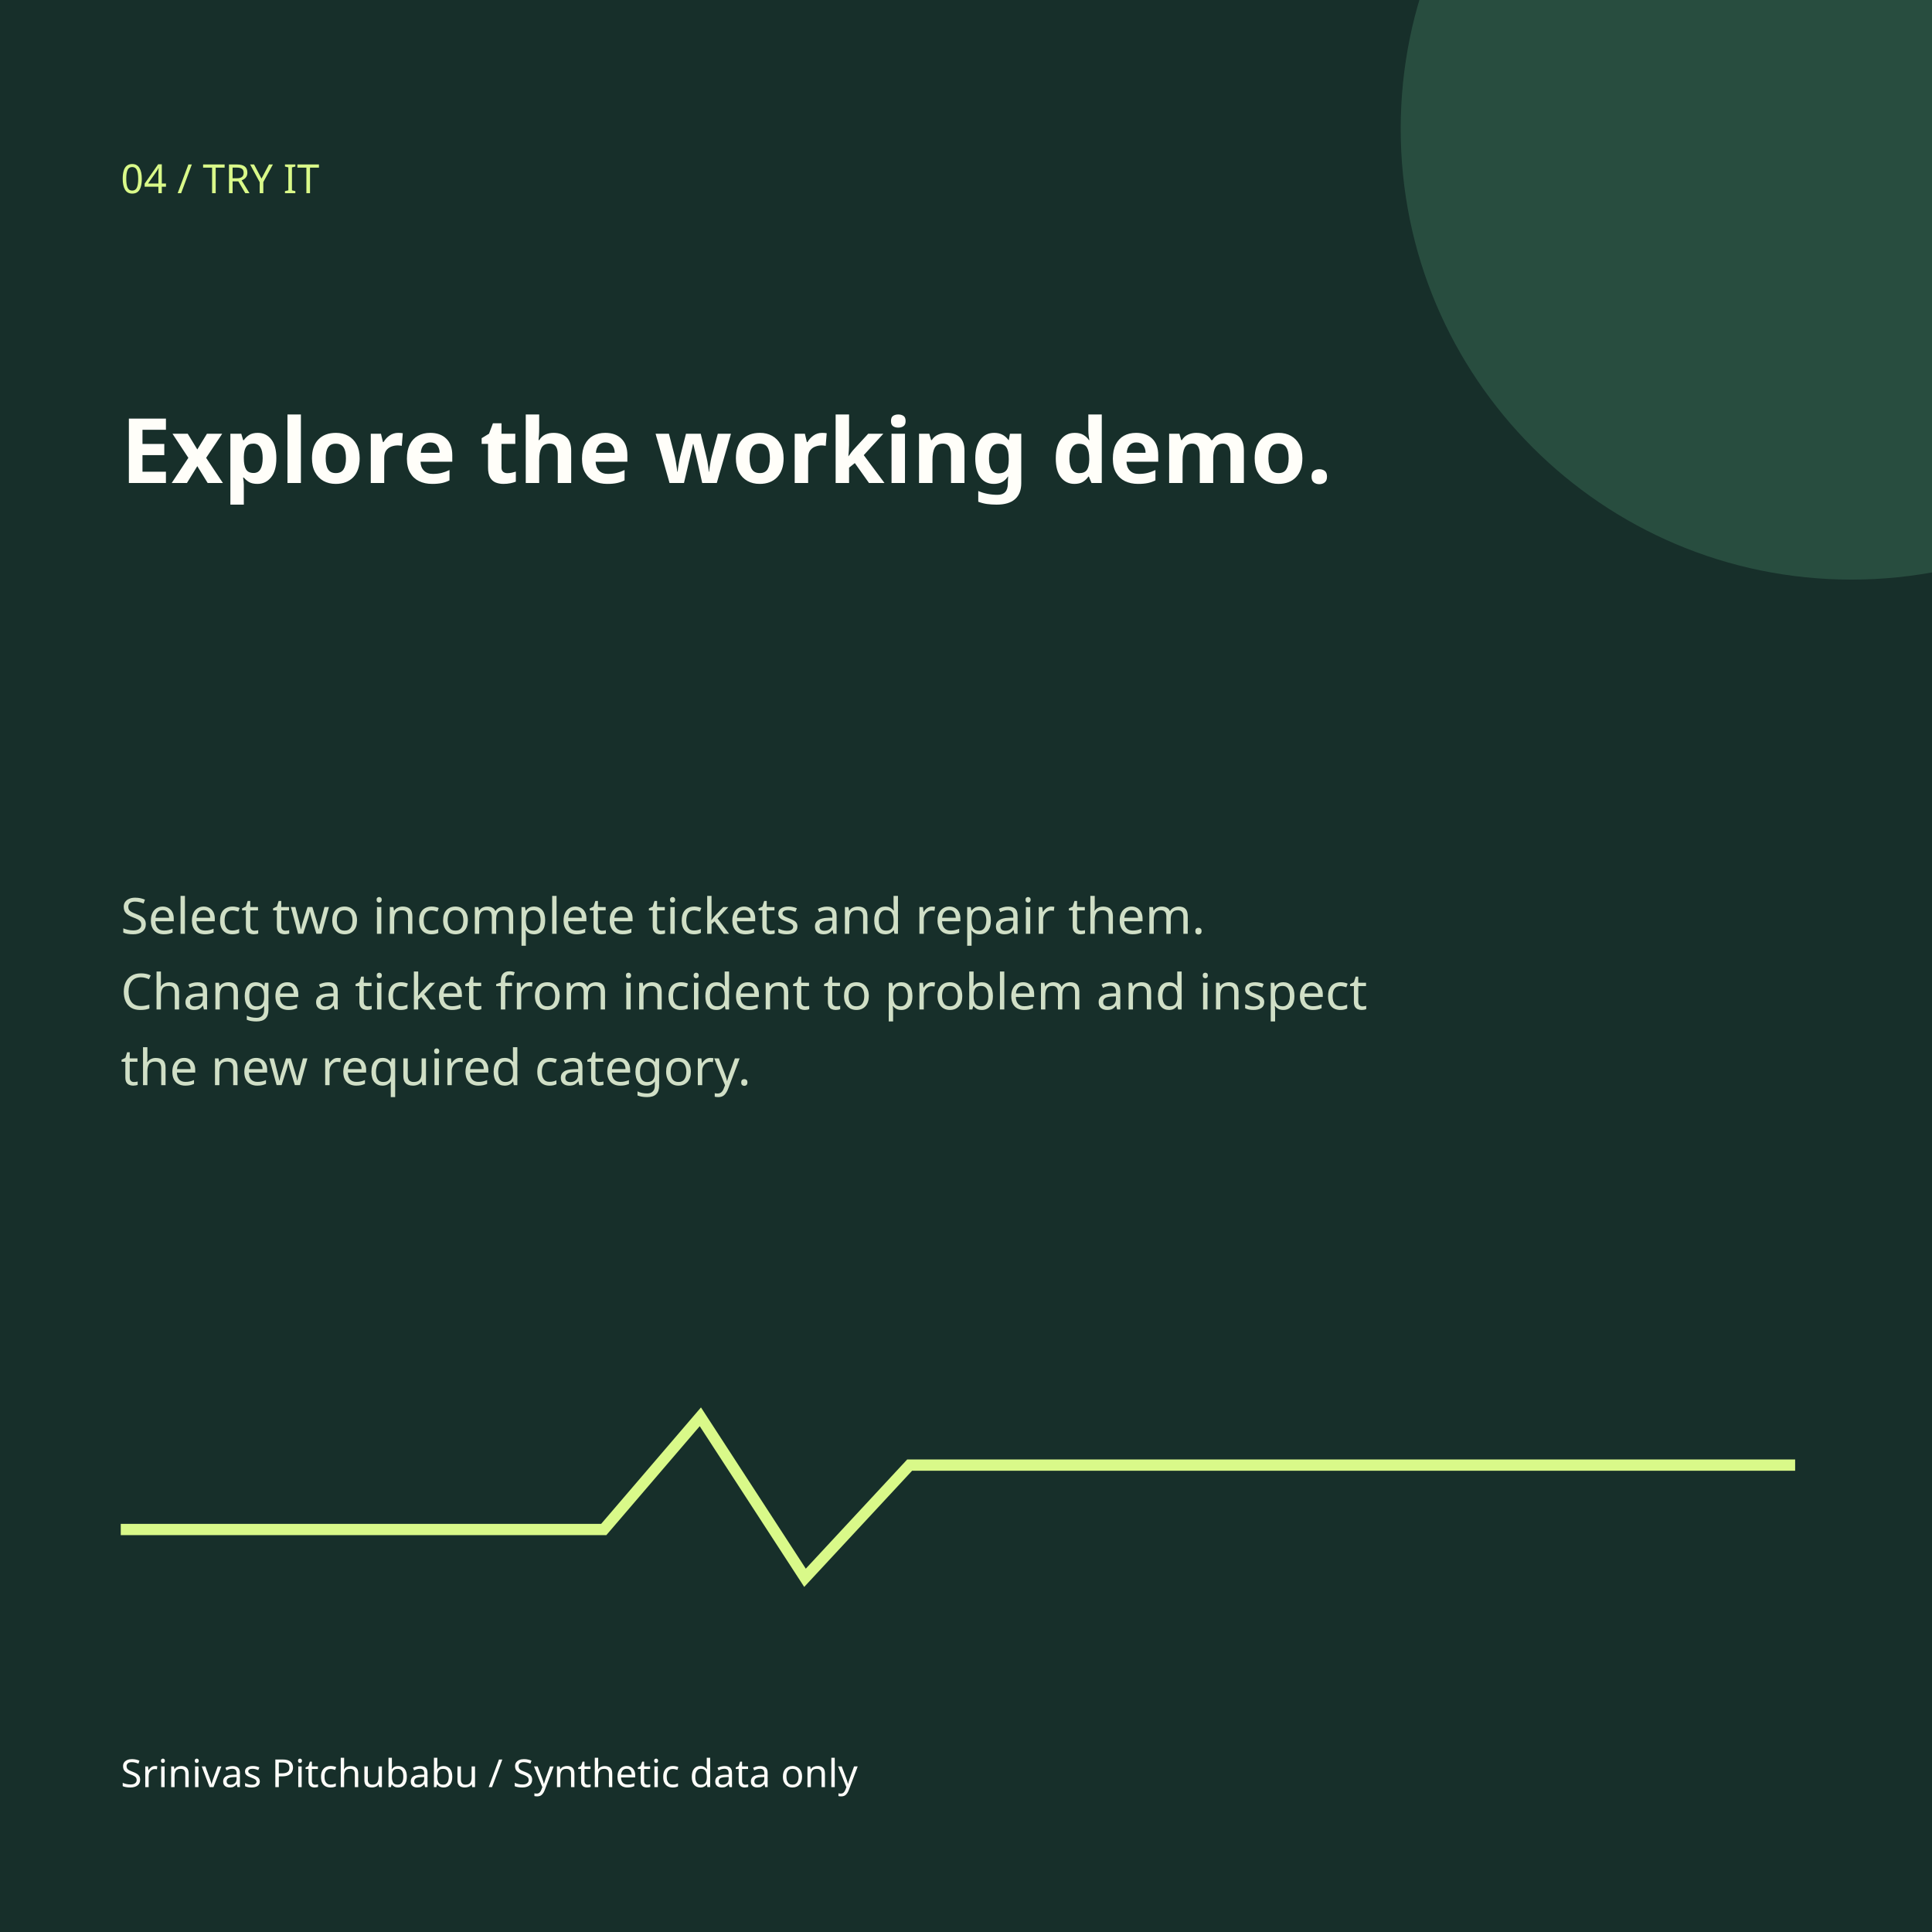
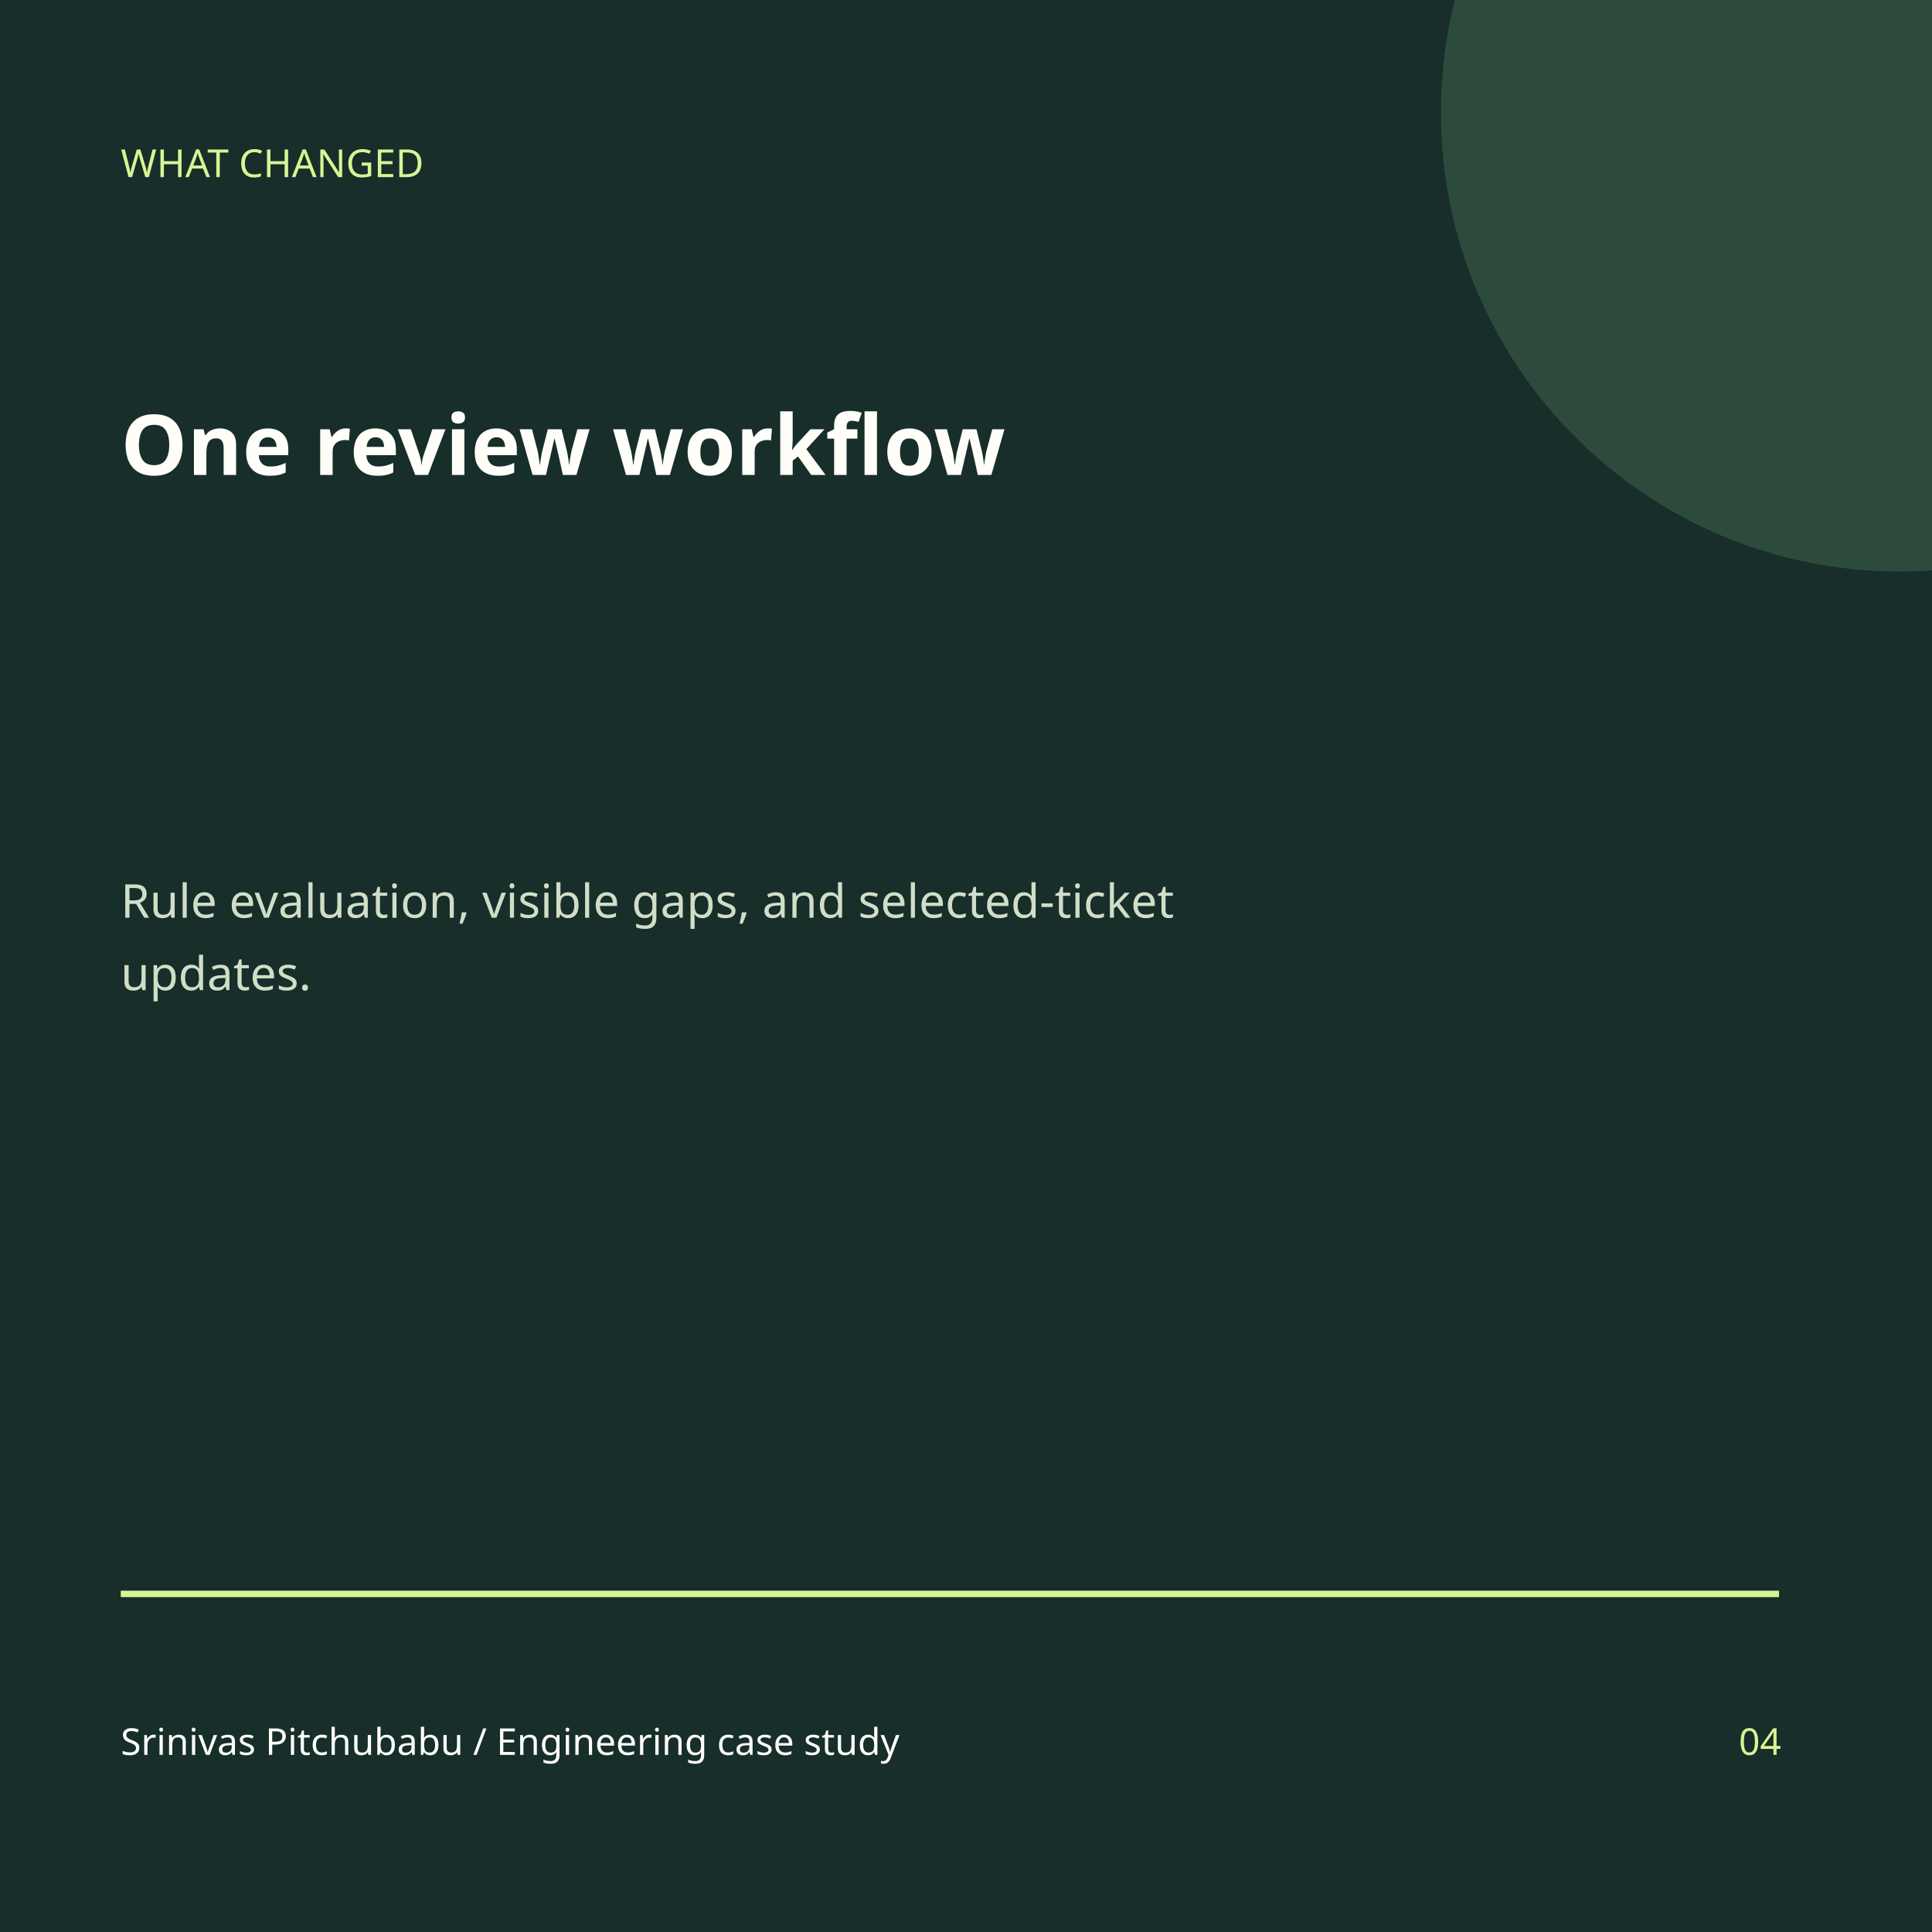
<svg xmlns="http://www.w3.org/2000/svg" width="1200" height="1200" viewBox="0 0 1200 1200">
-   <rect width="1200" height="1200" fill="#172f2a" />
-   <circle cx="1150" cy="80" r="280" fill="#284d3f" />
+   <rect width="1200" height="1200" fill="#172e2a" />
+   <circle cx="1180" cy="70" r="285" fill="#2c4b3d" />
  <g font-family="sans-serif">
-     <text x="75" y="120" fill="#d9f989" font-size="25">04 / TRY IT</text>
-     <text x="75" y="300" font-size="56" font-weight="bold" fill="#fffef9">Explore the working demo.</text>
-     <text x="75" y="580" font-size="31" fill="#d0dfc6">Select two incomplete tickets and repair them.</text>
-     <text x="75" y="627" font-size="31" fill="#d0dfc6">Change a ticket from incident to problem and inspect</text>
-     <text x="75" y="674" font-size="31" fill="#d0dfc6">the new required category.</text>
-     <path d="M75 950h300l60-70 65 100 65-70h550" stroke="#d9f989" stroke-width="7" fill="none" />
-     <text x="75" y="1110" font-size="24" fill="#fffef9">Srinivas Pitchubabu / Synthetic data only</text>
+     <text x="75" y="110" fill="#d9f494" font-size="24">WHAT CHANGED</text>
+     <text x="75" y="295" fill="#fffef9" font-size="52" font-weight="bold">One review workflow</text>
+     <text x="75" y="570" fill="#d1dec7" font-size="29">Rule evaluation, visible gaps, and selected-ticket</text>
+     <text x="75" y="615" fill="#d1dec7" font-size="29">updates.</text>
+     <path d="M75 990h1030" stroke="#d9f494" stroke-width="4" />
+     <text x="75" y="1090" fill="#fffef9" font-size="23">Srinivas Pitchubabu / Engineering case study</text>
+     <text x="1080" y="1090" fill="#d9f494" font-size="23">04</text>
  </g>
</svg>
